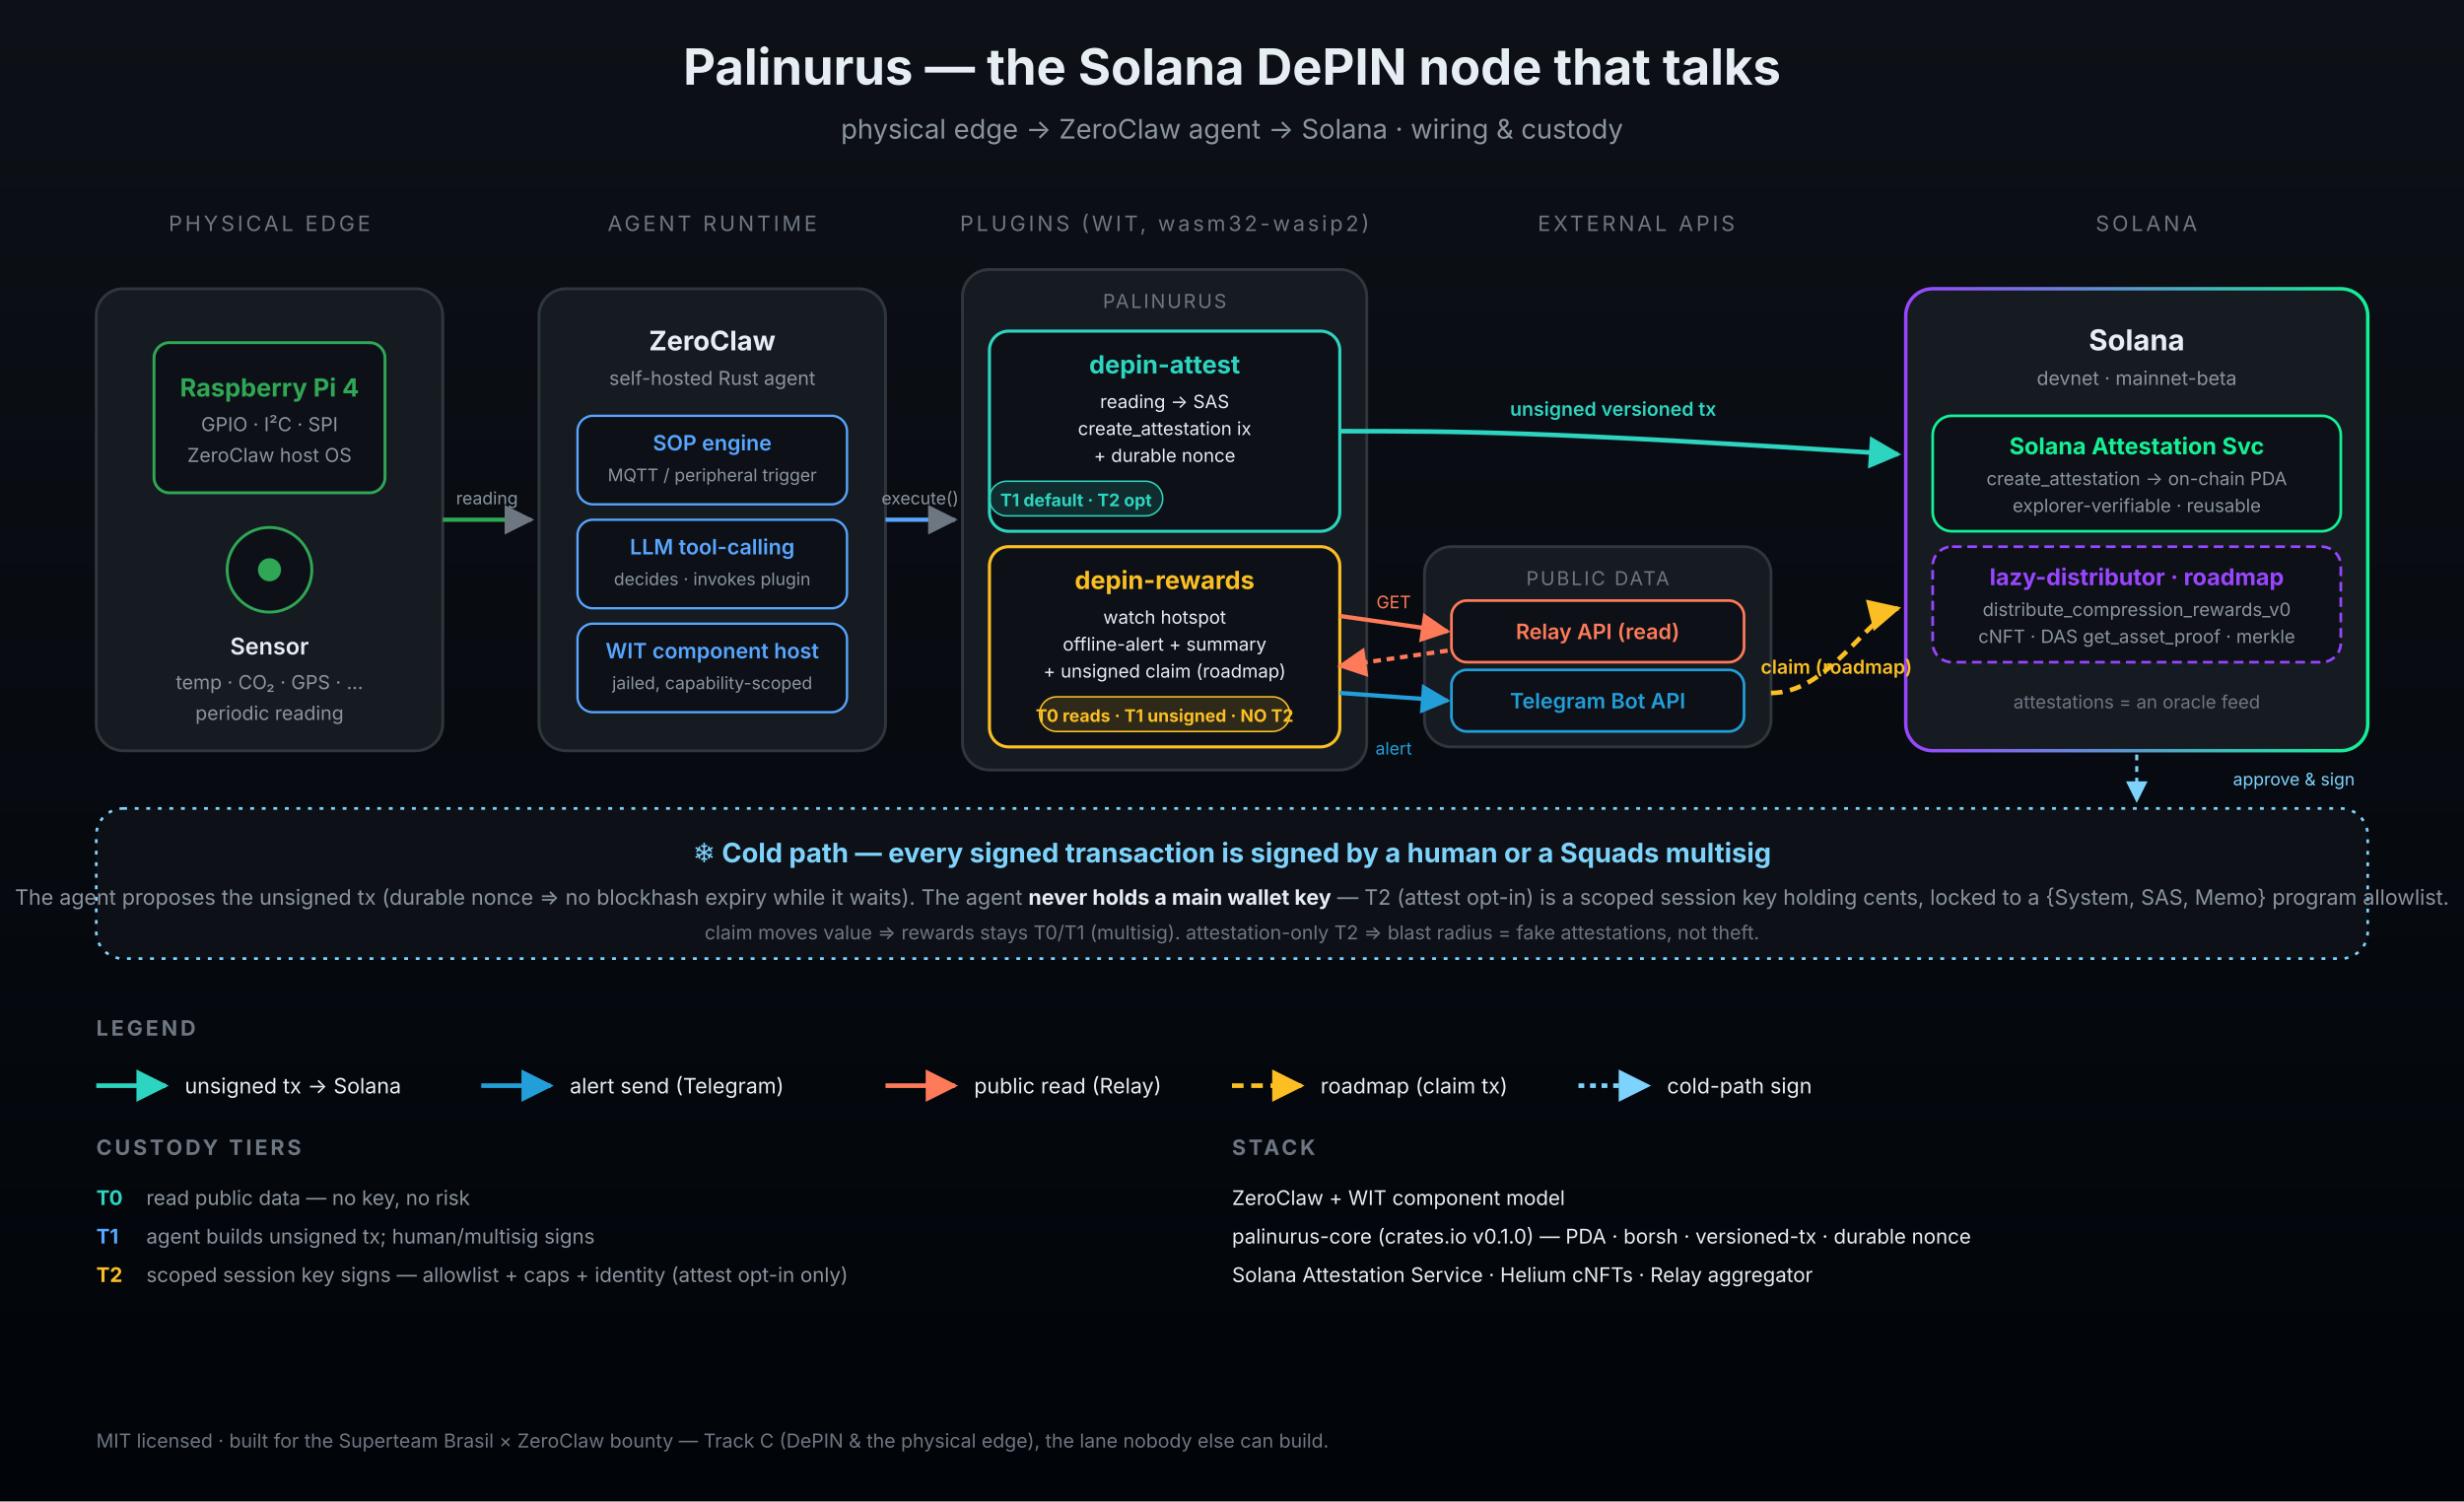
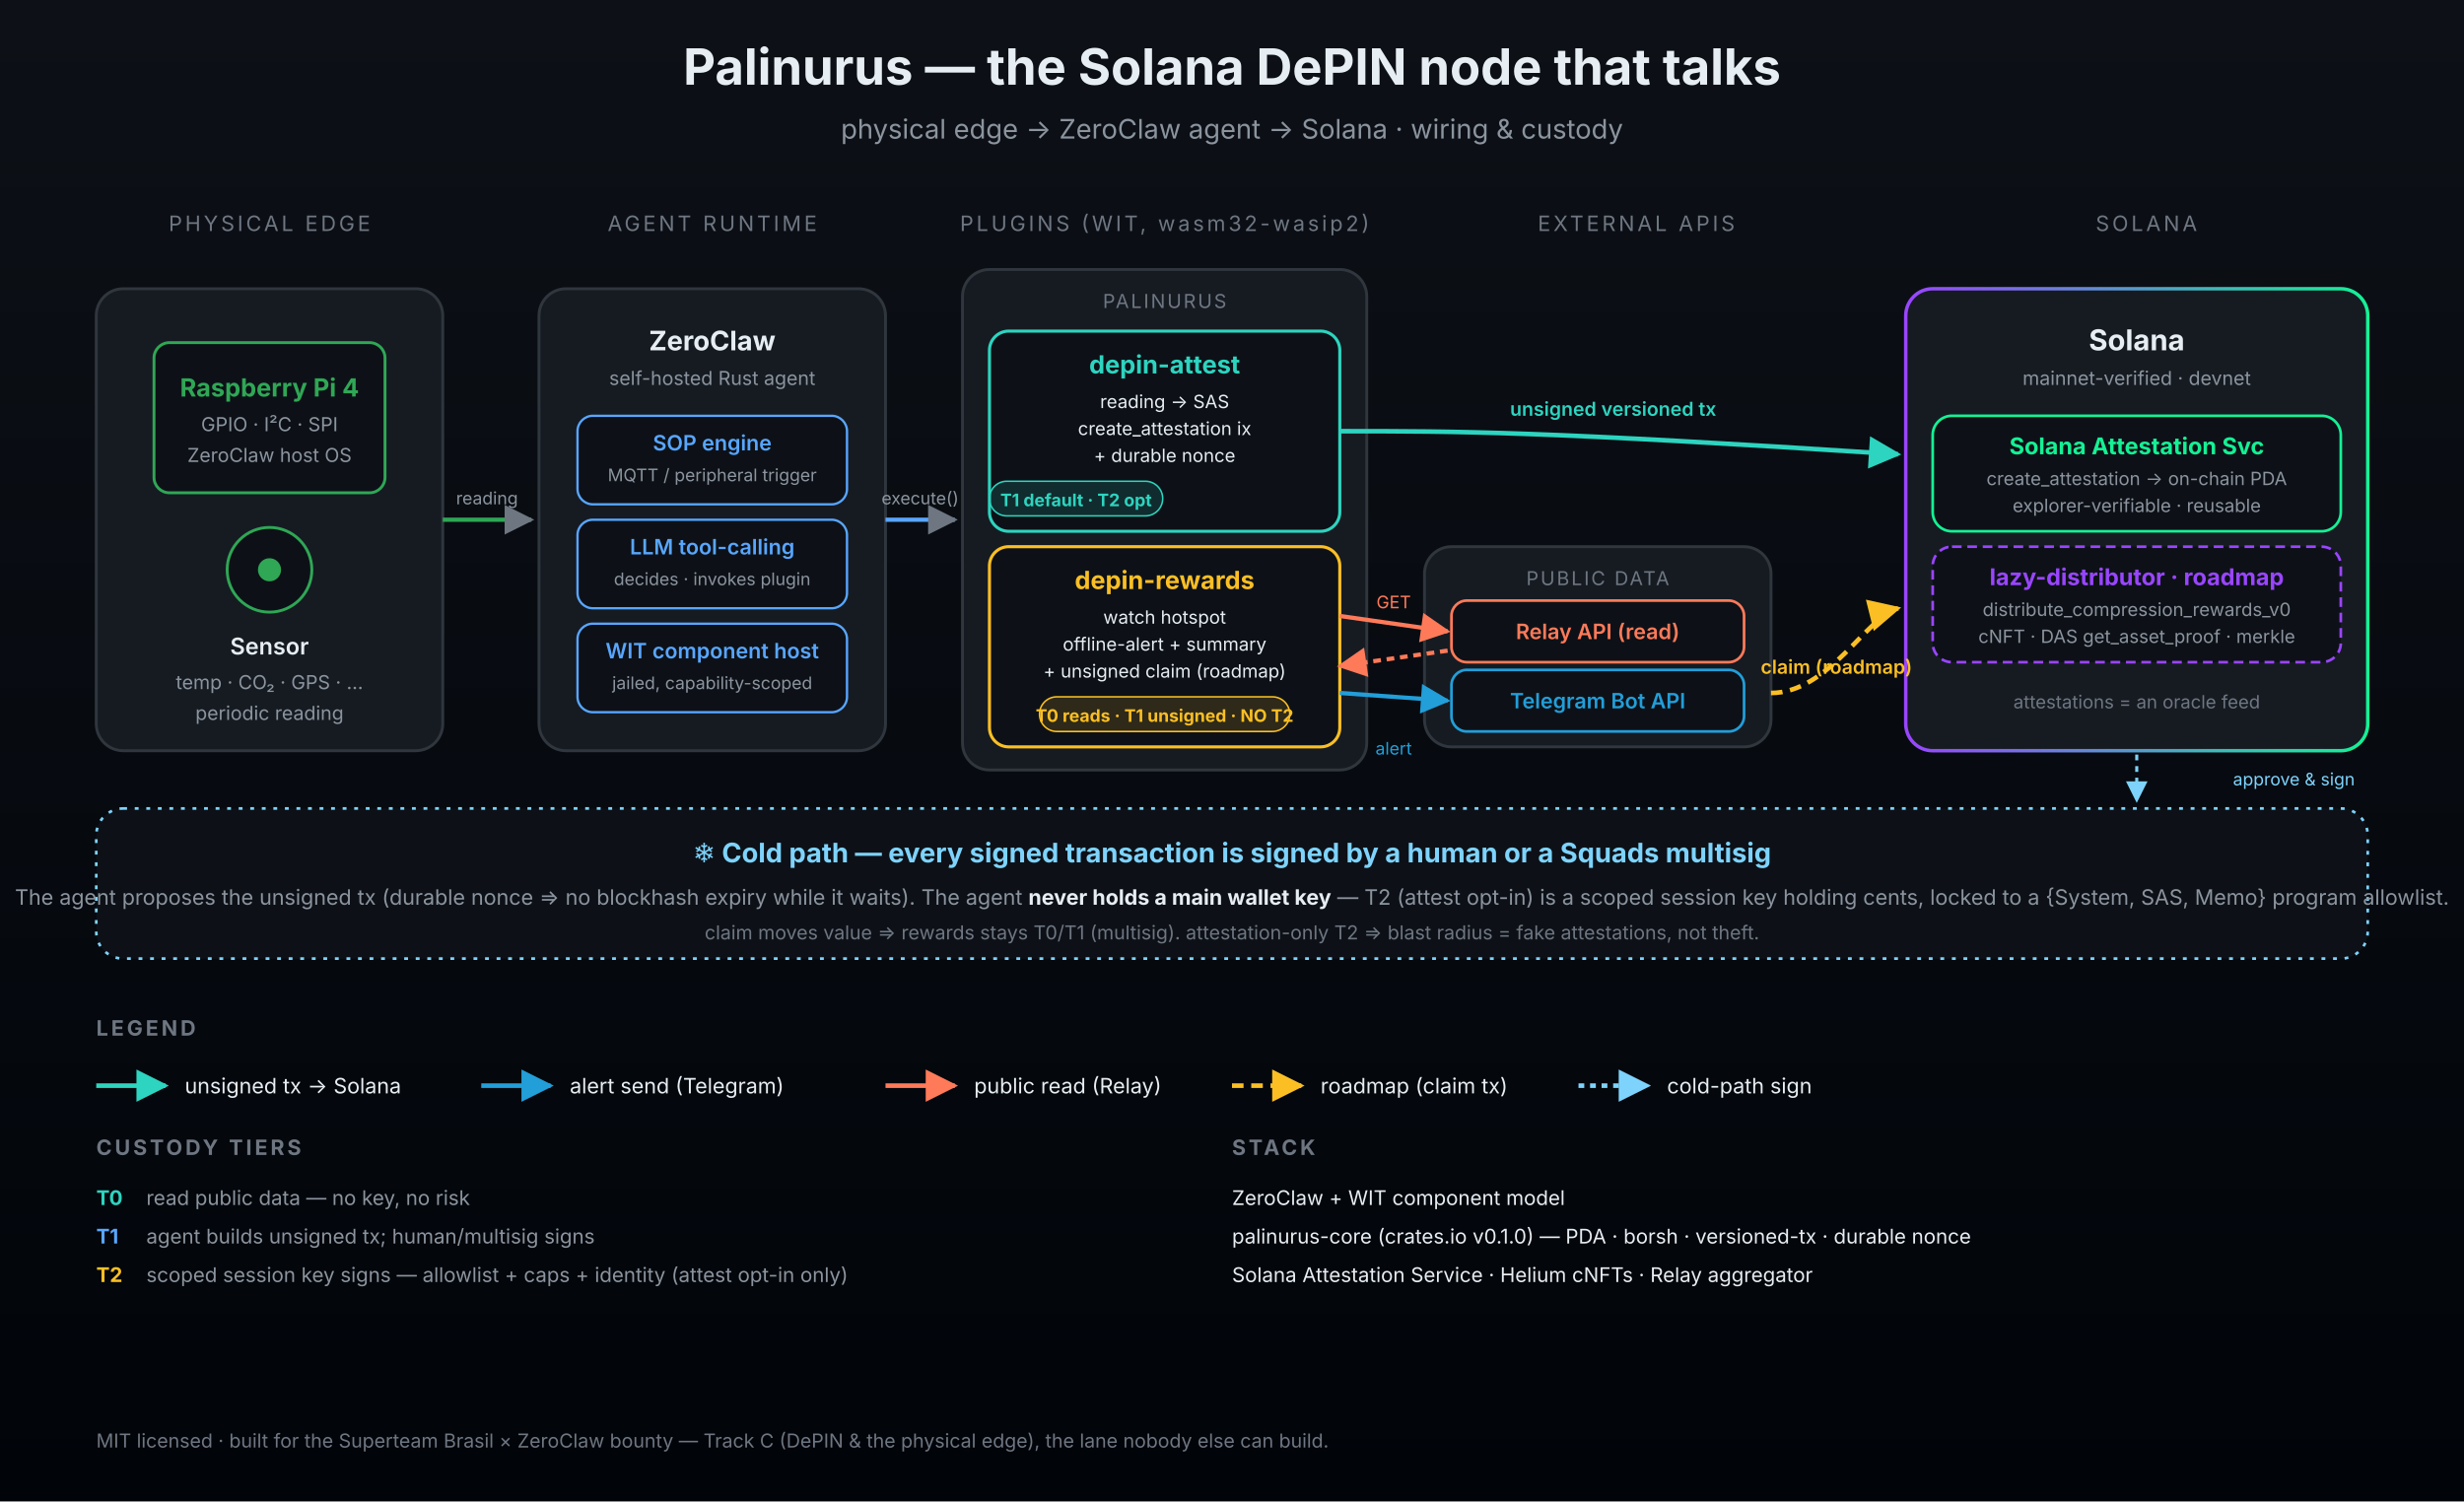
<svg xmlns="http://www.w3.org/2000/svg" viewBox="0 0 1280 780" font-family="-apple-system, 'Segoe UI', 'SF Pro Display', 'Inter', system-ui, sans-serif" role="img" aria-label="Palinurus wiring diagram: physical edge to ZeroClaw agent to Solana">
  <defs>
    <linearGradient id="bg" x1="0" y1="0" x2="0" y2="1">
      <stop offset="0" stop-color="#0d1117" />
      <stop offset="1" stop-color="#010409" />
    </linearGradient>
    <marker id="arrow-teal" viewBox="0 0 10 10" refX="9" refY="5" markerWidth="7" markerHeight="7" orient="auto-start-reverse">
      <path d="M0,0 L10,5 L0,10 z" fill="#2dd4bf" />
    </marker>
    <marker id="arrow-amber" viewBox="0 0 10 10" refX="9" refY="5" markerWidth="7" markerHeight="7" orient="auto-start-reverse">
      <path d="M0,0 L10,5 L0,10 z" fill="#fbbf24" />
    </marker>
    <marker id="arrow-blue" viewBox="0 0 10 10" refX="9" refY="5" markerWidth="7" markerHeight="7" orient="auto-start-reverse">
      <path d="M0,0 L10,5 L0,10 z" fill="#229ED9" />
    </marker>
    <marker id="arrow-coral" viewBox="0 0 10 10" refX="9" refY="5" markerWidth="7" markerHeight="7" orient="auto-start-reverse">
      <path d="M0,0 L10,5 L0,10 z" fill="#ff7a59" />
    </marker>
    <marker id="arrow-ice" viewBox="0 0 10 10" refX="9" refY="5" markerWidth="7" markerHeight="7" orient="auto-start-reverse">
      <path d="M0,0 L10,5 L0,10 z" fill="#7dd3fc" />
    </marker>
    <marker id="arrow-muted" viewBox="0 0 10 10" refX="9" refY="5" markerWidth="7" markerHeight="7" orient="auto-start-reverse">
      <path d="M0,0 L10,5 L0,10 z" fill="#6e7681" />
    </marker>
    <linearGradient id="solana" x1="0" y1="0" x2="1" y2="0">
      <stop offset="0" stop-color="#9945FF" />
      <stop offset="1" stop-color="#14F195" />
    </linearGradient>
  </defs>
  <rect x="0" y="0" width="1280" height="780" fill="url(#bg)" />
  <g id="title">
    <text x="640" y="44" text-anchor="middle" font-size="26" font-weight="700" fill="#e6edf3">Palinurus — the Solana DePIN node that talks</text>
    <text x="640" y="72" text-anchor="middle" font-size="14" fill="#8b949e">physical edge  →  ZeroClaw agent  →  Solana    ·    wiring &amp; custody</text>
  </g>
  <g id="col-headers" font-size="11" fill="#6e7681" text-anchor="middle" letter-spacing="1.5">
    <text x="140" y="120">PHYSICAL EDGE</text>
    <text x="370" y="120">AGENT RUNTIME</text>
    <text x="605" y="120">PLUGINS (WIT, wasm32-wasip2)</text>
    <text x="850" y="120">EXTERNAL APIS</text>
    <text x="1115" y="120">SOLANA</text>
  </g>
  <g id="node-edge">
    <rect x="50" y="150" width="180" height="240" rx="14" fill="#161b22" stroke="#30363d" stroke-width="1.5" />
    <rect x="80" y="178" width="120" height="78" rx="8" fill="#0d1117" stroke="#2fa755" stroke-width="1.5" />
    <text x="140" y="206" text-anchor="middle" font-size="13" font-weight="700" fill="#2fa755">Raspberry Pi 4</text>
    <text x="140" y="224" text-anchor="middle" font-size="10" fill="#8b949e">GPIO · I²C · SPI</text>
    <text x="140" y="240" text-anchor="middle" font-size="10" fill="#8b949e">ZeroClaw host OS</text>
    <circle cx="140" cy="296" r="22" fill="#0d1117" stroke="#2fa755" stroke-width="1.5" />
    <circle cx="140" cy="296" r="6" fill="#2fa755" />
    <text x="140" y="340" text-anchor="middle" font-size="12" font-weight="600" fill="#e6edf3">Sensor</text>
    <text x="140" y="358" text-anchor="middle" font-size="10" fill="#8b949e">temp · CO₂ · GPS · …</text>
    <text x="140" y="374" text-anchor="middle" font-size="10" fill="#8b949e">periodic reading</text>
  </g>
  <g id="node-zc">
    <rect x="280" y="150" width="180" height="240" rx="14" fill="#161b22" stroke="#30363d" stroke-width="1.5" />
    <text x="370" y="182" text-anchor="middle" font-size="14" font-weight="700" fill="#e6edf3">ZeroClaw</text>
    <text x="370" y="200" text-anchor="middle" font-size="10" fill="#8b949e">self-hosted Rust agent</text>
    <rect x="300" y="216" width="140" height="46" rx="8" fill="#0d1117" stroke="#58a6ff" stroke-width="1.2" />
    <text x="370" y="234" text-anchor="middle" font-size="11" font-weight="600" fill="#58a6ff">SOP engine</text>
    <text x="370" y="250" text-anchor="middle" font-size="9" fill="#8b949e">MQTT / peripheral trigger</text>
    <rect x="300" y="270" width="140" height="46" rx="8" fill="#0d1117" stroke="#58a6ff" stroke-width="1.2" />
    <text x="370" y="288" text-anchor="middle" font-size="11" font-weight="600" fill="#58a6ff">LLM tool-calling</text>
    <text x="370" y="304" text-anchor="middle" font-size="9" fill="#8b949e">decides · invokes plugin</text>
    <rect x="300" y="324" width="140" height="46" rx="8" fill="#0d1117" stroke="#58a6ff" stroke-width="1.2" />
    <text x="370" y="342" text-anchor="middle" font-size="11" font-weight="600" fill="#58a6ff">WIT component host</text>
    <text x="370" y="358" text-anchor="middle" font-size="9" fill="#8b949e">jailed, capability-scoped</text>
  </g>
  <g id="node-plugins">
    <rect x="500" y="140" width="210" height="260" rx="14" fill="#161b22" stroke="#30363d" stroke-width="1.5" />
    <text x="605" y="160" text-anchor="middle" font-size="10" fill="#6e7681" letter-spacing="1">PALINURUS</text>
    <rect x="514" y="172" width="182" height="104" rx="10" fill="#0d1117" stroke="#2dd4bf" stroke-width="1.6" />
    <text x="605" y="194" text-anchor="middle" font-size="13" font-weight="700" fill="#2dd4bf">depin-attest</text>
    <text x="605" y="212" text-anchor="middle" font-size="9.5" fill="#e6edf3">reading → SAS</text>
    <text x="605" y="226" text-anchor="middle" font-size="9.5" fill="#e6edf3">create_attestation ix</text>
    <text x="605" y="240" text-anchor="middle" font-size="9.5" fill="#e6edf3">+ durable nonce</text>
    <rect x="514" y="250" width="90" height="18" rx="9" fill="#2dd4bf" fill-opacity="0.14" stroke="#2dd4bf" stroke-width="0.8" />
    <text x="559" y="263" text-anchor="middle" font-size="9" font-weight="700" fill="#2dd4bf">T1 default · T2 opt</text>
    <rect x="514" y="284" width="182" height="104" rx="10" fill="#0d1117" stroke="#fbbf24" stroke-width="1.6" />
    <text x="605" y="306" text-anchor="middle" font-size="13" font-weight="700" fill="#fbbf24">depin-rewards</text>
    <text x="605" y="324" text-anchor="middle" font-size="9.5" fill="#e6edf3">watch hotspot</text>
    <text x="605" y="338" text-anchor="middle" font-size="9.5" fill="#e6edf3">offline-alert + summary</text>
    <text x="605" y="352" text-anchor="middle" font-size="9.5" fill="#e6edf3">+ unsigned claim (roadmap)</text>
    <rect x="540" y="362" width="130" height="18" rx="9" fill="#fbbf24" fill-opacity="0.14" stroke="#fbbf24" stroke-width="0.8" />
    <text x="605" y="375" text-anchor="middle" font-size="9" font-weight="700" fill="#fbbf24">T0 reads · T1 unsigned · NO T2</text>
  </g>
  <g id="node-external">
    <rect x="740" y="284" width="180" height="104" rx="14" fill="#161b22" stroke="#30363d" stroke-width="1.5" />
    <text x="830" y="304" text-anchor="middle" font-size="10" fill="#6e7681" letter-spacing="1">PUBLIC DATA</text>
    <rect x="754" y="312" width="152" height="32" rx="8" fill="#0d1117" stroke="#ff7a59" stroke-width="1.4" />
    <text x="830" y="332" text-anchor="middle" font-size="11" font-weight="600" fill="#ff7a59">Relay API (read)</text>
    <rect x="754" y="348" width="152" height="32" rx="8" fill="#0d1117" stroke="#229ED9" stroke-width="1.4" />
    <text x="830" y="368" text-anchor="middle" font-size="11" font-weight="600" fill="#229ED9">Telegram Bot API</text>
  </g>
  <g id="node-solana">
    <rect x="990" y="150" width="240" height="240" rx="14" fill="#161b22" stroke="url(#solana)" stroke-width="1.8" />
    <text x="1110" y="182" text-anchor="middle" font-size="15" font-weight="700" fill="#e6edf3">Solana</text>
-     <text x="1110" y="200" text-anchor="middle" font-size="10" fill="#8b949e">devnet · mainnet-beta</text>
+     <text x="1110" y="200" text-anchor="middle" font-size="10" fill="#8b949e">mainnet-verified · devnet</text>
    <rect x="1004" y="216" width="212" height="60" rx="10" fill="#0d1117" stroke="#14F195" stroke-width="1.4" />
    <text x="1110" y="236" text-anchor="middle" font-size="12" font-weight="700" fill="#14F195">Solana Attestation Svc</text>
    <text x="1110" y="252" text-anchor="middle" font-size="9.5" fill="#8b949e">create_attestation → on-chain PDA</text>
    <text x="1110" y="266" text-anchor="middle" font-size="9.5" fill="#8b949e">explorer-verifiable · reusable</text>
    <rect x="1004" y="284" width="212" height="60" rx="10" fill="#0d1117" stroke="#9945FF" stroke-width="1.4" stroke-dasharray="5 3" />
    <text x="1110" y="304" text-anchor="middle" font-size="12" font-weight="700" fill="#9945FF">lazy-distributor · roadmap</text>
    <text x="1110" y="320" text-anchor="middle" font-size="9.5" fill="#8b949e">distribute_compression_rewards_v0</text>
    <text x="1110" y="334" text-anchor="middle" font-size="9.5" fill="#8b949e">cNFT · DAS get_asset_proof · merkle</text>
    <text x="1110" y="368" text-anchor="middle" font-size="9.5" fill="#6e7681">attestations = an oracle feed</text>
  </g>
  <line x1="230" y1="270" x2="276" y2="270" stroke="#2fa755" stroke-width="2.2" marker-end="url(#arrow-muted)" />
  <text x="253" y="262" text-anchor="middle" font-size="9" fill="#8b949e">reading</text>
  <line x1="460" y1="270" x2="496" y2="270" stroke="#58a6ff" stroke-width="2.2" marker-end="url(#arrow-muted)" />
  <text x="478" y="262" text-anchor="middle" font-size="9" fill="#8b949e">execute()</text>
  <path d="M 696 224 C 760 224, 800 224, 986 236" fill="none" stroke="#2dd4bf" stroke-width="2.4" marker-end="url(#arrow-teal)" />
  <text x="838" y="216" text-anchor="middle" font-size="10" fill="#2dd4bf" font-weight="600">unsigned versioned tx</text>
  <line x1="696" y1="320" x2="752" y2="328" stroke="#ff7a59" stroke-width="2.2" marker-end="url(#arrow-coral)" />
  <line x1="752" y1="338" x2="696" y2="346" stroke="#ff7a59" stroke-width="2.2" marker-end="url(#arrow-coral)" stroke-dasharray="4 3" />
  <text x="724" y="316" text-anchor="middle" font-size="9" fill="#ff7a59">GET</text>
  <line x1="696" y1="360" x2="752" y2="364" stroke="#229ED9" stroke-width="2.2" marker-end="url(#arrow-blue)" />
  <text x="724" y="392" text-anchor="middle" font-size="9" fill="#229ED9">alert</text>
  <path d="M 920 360 C 950 360, 970 320, 986 316" fill="none" stroke="#fbbf24" stroke-width="2.4" stroke-dasharray="6 4" marker-end="url(#arrow-amber)" />
  <text x="954" y="350" text-anchor="middle" font-size="10" fill="#fbbf24" font-weight="600">claim (roadmap)</text>
  <g id="cold-path">
    <rect x="50" y="420" width="1180" height="78" rx="14" fill="#0d1117" stroke="#7dd3fc" stroke-width="1.4" stroke-dasharray="2 4" />
    <text x="640" y="448" text-anchor="middle" font-size="14" font-weight="700" fill="#7dd3fc">❄  Cold path — every signed transaction is signed by a human or a Squads multisig</text>
    <text x="640" y="470" text-anchor="middle" font-size="11" fill="#8b949e">The agent proposes the unsigned tx (durable nonce ⇒ no blockhash expiry while it waits). The agent <tspan font-weight="700" fill="#e6edf3">never holds a main wallet key</tspan> — T2 (attest opt-in) is a scoped session key holding cents, locked to a {System, SAS, Memo} program allowlist.</text>
    <text x="640" y="488" text-anchor="middle" font-size="10" fill="#6e7681">claim moves value ⇒ rewards stays T0/T1 (multisig). attestation-only T2 ⇒ blast radius = fake attestations, not theft.</text>
  </g>
  <line x1="1110" y1="392" x2="1110" y2="416" stroke="#7dd3fc" stroke-width="1.6" stroke-dasharray="3 3" marker-end="url(#arrow-ice)" />
  <text x="1160" y="408" font-size="9" fill="#7dd3fc">approve &amp; sign</text>
  <g id="legend">
    <text x="50" y="538" font-size="11" font-weight="700" fill="#6e7681" letter-spacing="1.5">LEGEND</text>
    <g transform="translate(50,556)">
      <line x1="0" y1="8" x2="36" y2="8" stroke="#2dd4bf" stroke-width="2.4" marker-end="url(#arrow-teal)" />
      <text x="46" y="12" font-size="11" fill="#e6edf3">unsigned tx → Solana</text>
    </g>
    <g transform="translate(250,556)">
      <line x1="0" y1="8" x2="36" y2="8" stroke="#229ED9" stroke-width="2.4" marker-end="url(#arrow-blue)" />
      <text x="46" y="12" font-size="11" fill="#e6edf3">alert send (Telegram)</text>
    </g>
    <g transform="translate(460,556)">
      <line x1="0" y1="8" x2="36" y2="8" stroke="#ff7a59" stroke-width="2.4" marker-end="url(#arrow-coral)" />
      <text x="46" y="12" font-size="11" fill="#e6edf3">public read (Relay)</text>
    </g>
    <g transform="translate(640,556)">
      <line x1="0" y1="8" x2="36" y2="8" stroke="#fbbf24" stroke-width="2.4" stroke-dasharray="6 4" marker-end="url(#arrow-amber)" />
      <text x="46" y="12" font-size="11" fill="#e6edf3">roadmap (claim tx)</text>
    </g>
    <g transform="translate(820,556)">
      <line x1="0" y1="8" x2="36" y2="8" stroke="#7dd3fc" stroke-width="2.4" stroke-dasharray="3 3" marker-end="url(#arrow-ice)" />
      <text x="46" y="12" font-size="11" fill="#e6edf3">cold-path sign</text>
    </g>
    <text x="50" y="600" font-size="11" font-weight="700" fill="#6e7681" letter-spacing="1.5">CUSTODY TIERS</text>
    <g transform="translate(50,612)" font-size="10.5">
      <text x="0" y="14" fill="#2dd4bf" font-weight="700">T0</text>
      <text x="26" y="14" fill="#8b949e">read public data — no key, no risk</text>
      <text x="0" y="34" fill="#58a6ff" font-weight="700">T1</text>
      <text x="26" y="34" fill="#8b949e">agent builds unsigned tx; human/multisig signs</text>
      <text x="0" y="54" fill="#fbbf24" font-weight="700">T2</text>
      <text x="26" y="54" fill="#8b949e">scoped session key signs — allowlist + caps + identity (attest opt-in only)</text>
    </g>
    <text x="640" y="600" font-size="11" font-weight="700" fill="#6e7681" letter-spacing="1.5">STACK</text>
    <g transform="translate(640,612)" font-size="10.5">
      <text x="0" y="14" fill="#e6edf3">ZeroClaw + WIT component model</text>
      <text x="0" y="34" fill="#e6edf3">palinurus-core (crates.io v0.1.0) — PDA · borsh · versioned-tx · durable nonce</text>
      <text x="0" y="54" fill="#e6edf3">Solana Attestation Service · Helium cNFTs · Relay aggregator</text>
    </g>
    <text x="50" y="752" font-size="10" fill="#6e7681">MIT licensed · built for the Superteam Brasil × ZeroClaw bounty — Track C (DePIN &amp; the physical edge), the lane nobody else can build.</text>
  </g>
</svg>
